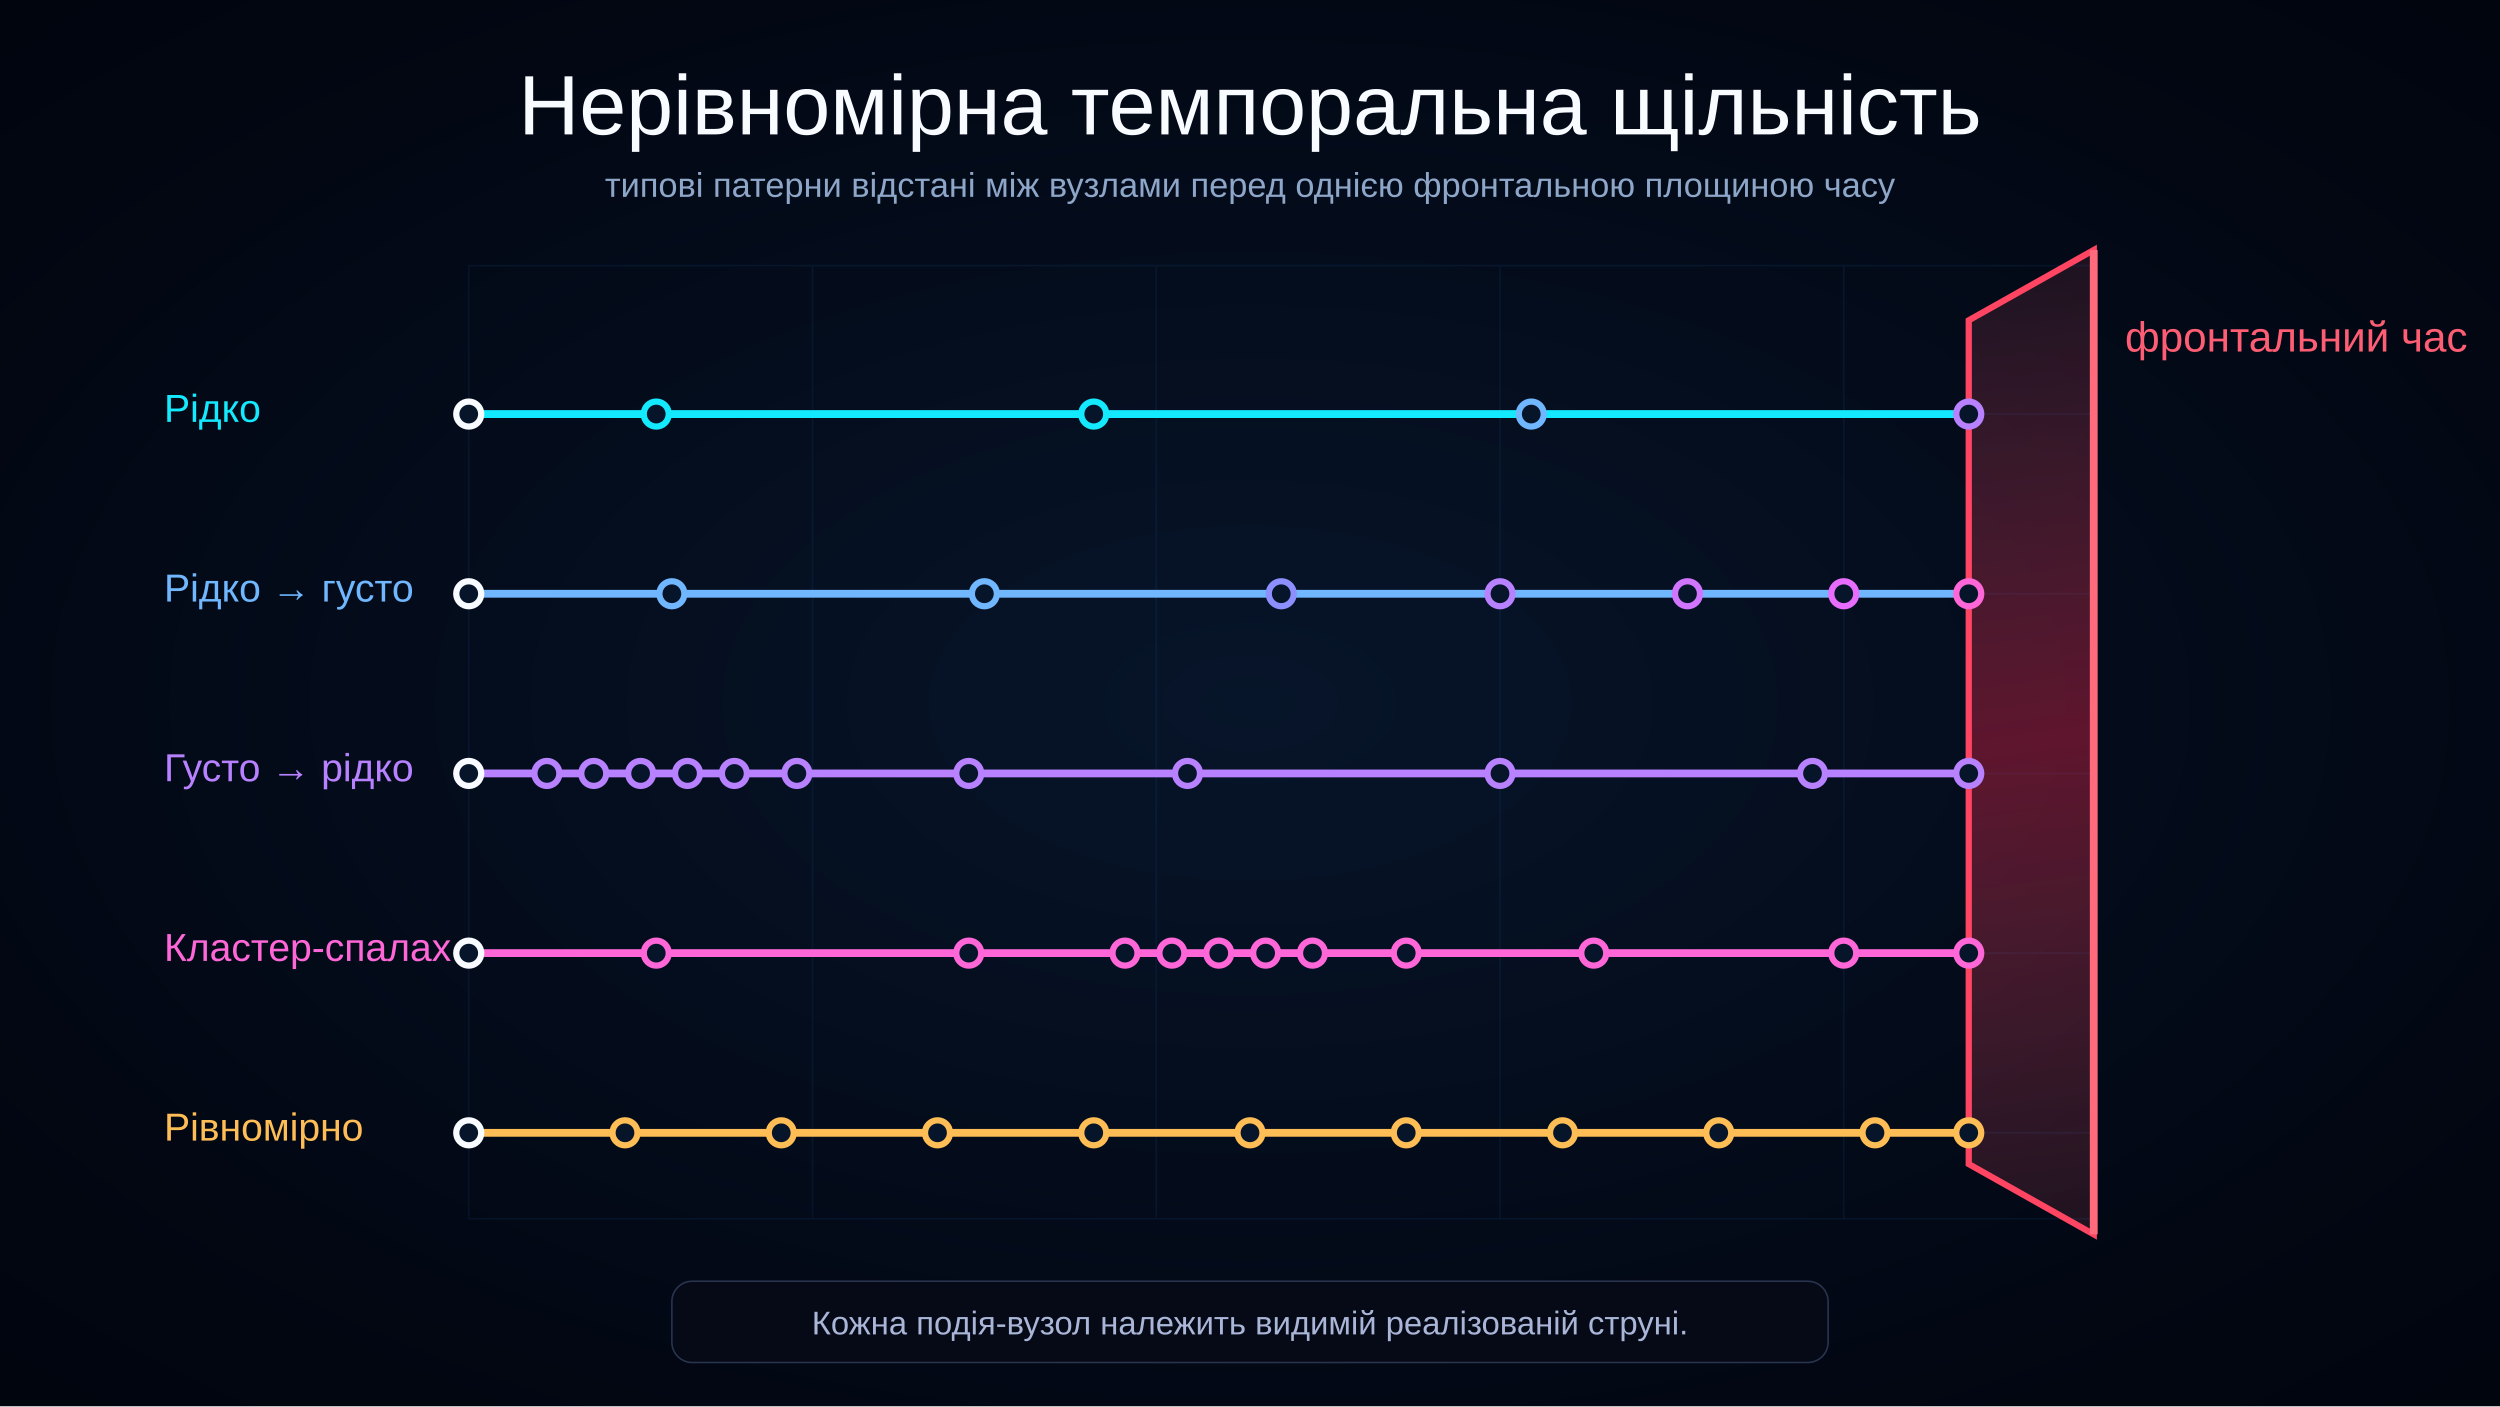
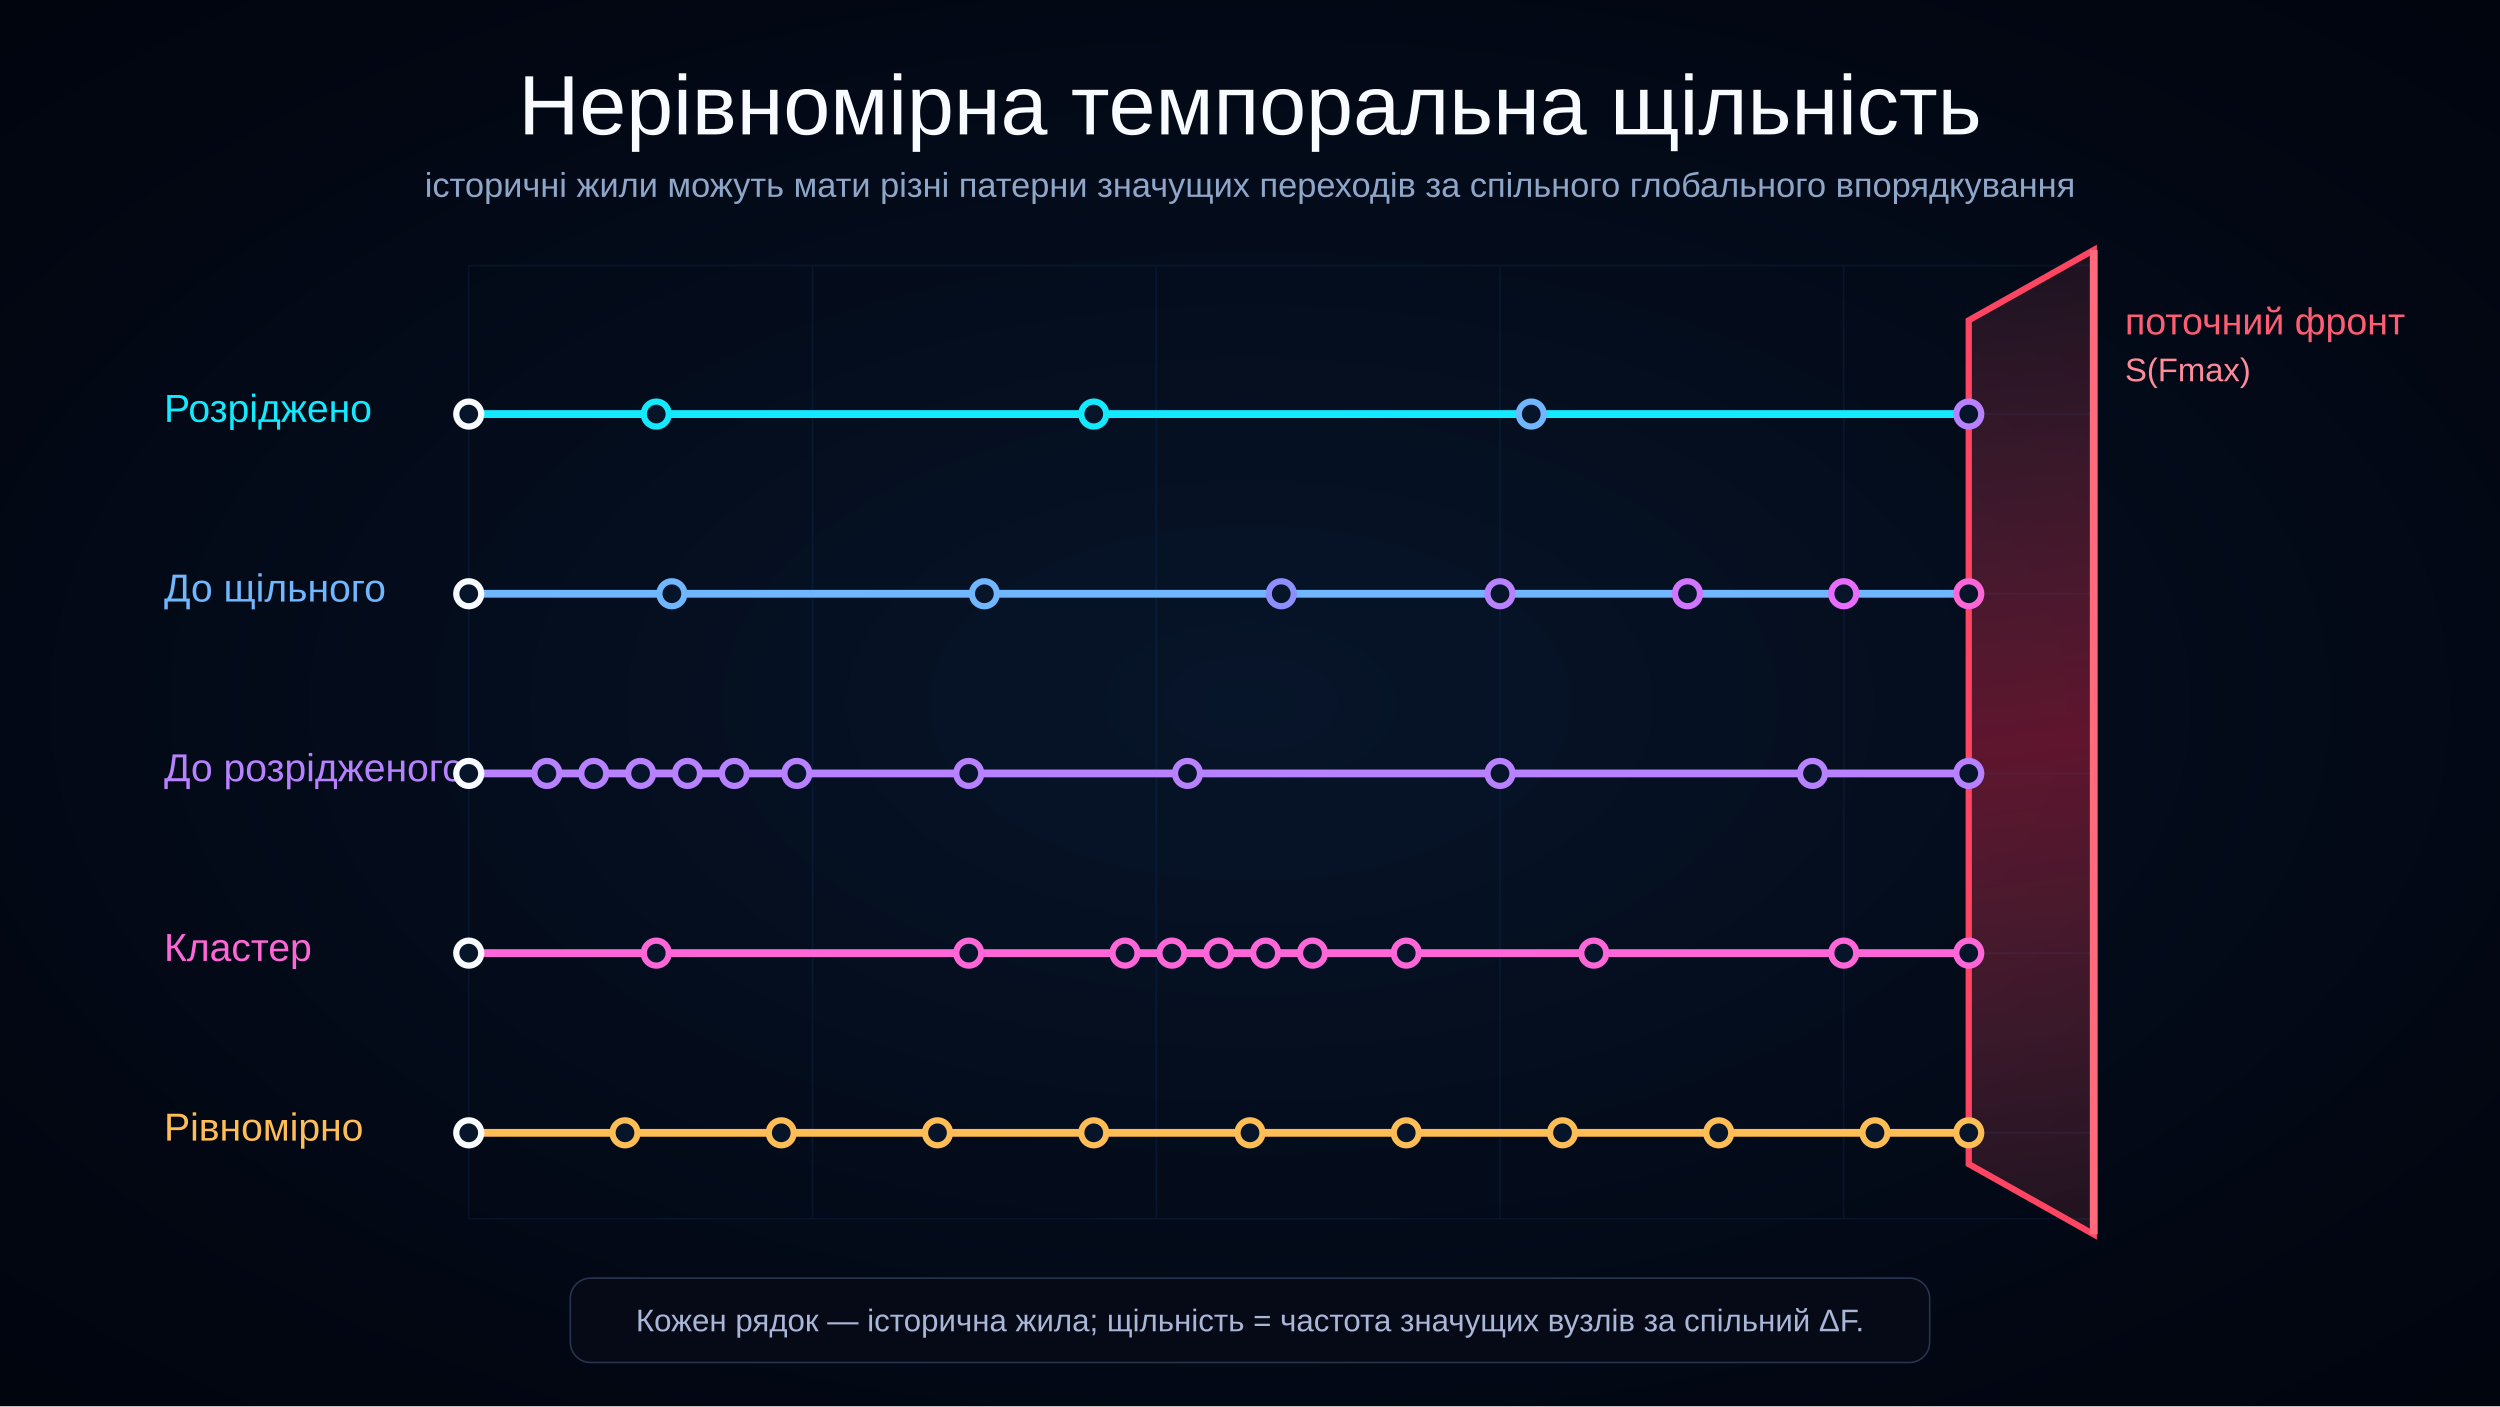
<svg xmlns="http://www.w3.org/2000/svg" viewBox="0 0 1600 900" role="img" aria-labelledby="title desc">
  <defs>
    <radialGradient id="bg" cx="50%" cy="50%" r="82%">
      <stop offset="0" stop-color="#07152a" />
      <stop offset="0.65" stop-color="#020713" />
      <stop offset="1" stop-color="#00030a" />
    </radialGradient>
    <linearGradient id="plane" x1="1260" y1="170" x2="1340" y2="780" gradientUnits="userSpaceOnUse">
      <stop offset="0" stop-color="#ff6076" stop-opacity="0.10" />
      <stop offset="0.5" stop-color="#ff244b" stop-opacity="0.36" />
      <stop offset="1" stop-color="#ff6076" stop-opacity="0.12" />
    </linearGradient>
  </defs>
  <rect width="1600" height="900" fill="url(#bg)" />
  <text x="800" y="86" fill="#f8fbff" font-family="Segoe UI, Arial, sans-serif" font-size="54" text-anchor="middle">Нерівномірна темпоральна щільність</text>
-   <text x="800" y="126" fill="#8ea6c8" font-family="Segoe UI, Arial, sans-serif" font-size="22" text-anchor="middle">типові патерни відстані між вузлами перед однією фронтальною площиною часу</text>
+   <text x="800" y="126" fill="#8ea6c8" font-family="Segoe UI, Arial, sans-serif" font-size="22" text-anchor="middle">історичні жили можуть мати різні патерни значущих переходів за спільного глобального впорядкування</text>
  <g opacity="0.12" stroke="#1a63bd" fill="none">
    <path d="M300 170 H1340 V780 H300 Z" />
    <path d="M300 265 H1340" />
    <path d="M300 380 H1340" />
    <path d="M300 495 H1340" />
    <path d="M300 610 H1340" />
    <path d="M300 725 H1340" />
    <path d="M520 170 V780" />
    <path d="M740 170 V780" />
    <path d="M960 170 V780" />
    <path d="M1180 170 V780" />
  </g>
  <polygon points="1260,205 1340,160 1340,790 1260,745" fill="url(#plane)" stroke="#ff4562" stroke-width="4" />
  <line x1="1340" y1="160" x2="1340" y2="790" stroke="#ff6b7d" stroke-width="5" />
-   <text x="1360" y="225" fill="#ff5d73" font-family="Segoe UI, Arial, sans-serif" font-size="27">фронтальний час</text>
+   <text x="1360" y="214" fill="#ff5d73" font-family="Segoe UI, Arial, sans-serif" font-size="24">поточний фронт</text>
+   <text x="1360" y="244" fill="#ff8b9a" font-family="Segoe UI, Arial, sans-serif" font-size="21">S(Fmax)</text>
  <g font-family="Segoe UI, Arial, sans-serif">
-     <text x="105" y="270" fill="#14eaff" font-size="25">Рідко</text>
-     <text x="105" y="385" fill="#70b7ff" font-size="25">Рідко → густо</text>
-     <text x="105" y="500" fill="#b781ff" font-size="25">Густо → рідко</text>
-     <text x="105" y="615" fill="#ff67d8" font-size="25">Кластер-спалах</text>
+     <text x="105" y="270" fill="#14eaff" font-size="25">Розріджено</text>
+     <text x="105" y="385" fill="#70b7ff" font-size="25">До щільного</text>
+     <text x="105" y="500" fill="#b781ff" font-size="25">До розрідженого</text>
+     <text x="105" y="615" fill="#ff67d8" font-size="25">Кластер</text>
    <text x="105" y="730" fill="#ffbd56" font-size="25">Рівномірно</text>
  </g>
  <g fill="none" stroke-linecap="round" stroke-width="5">
    <path d="M300 265 H1260" stroke="#14eaff" />
    <path d="M300 380 H1260" stroke="#70b7ff" />
    <path d="M300 495 H1260" stroke="#b781ff" />
    <path d="M300 610 H1260" stroke="#ff67d8" />
    <path d="M300 725 H1260" stroke="#ffbd56" />
  </g>
  <g fill="#07152a" stroke-width="4">
    <circle cx="300" cy="265" r="8" stroke="#f8fbff" />
    <circle cx="420" cy="265" r="8" stroke="#14eaff" />
    <circle cx="700" cy="265" r="8" stroke="#14eaff" />
    <circle cx="980" cy="265" r="8" stroke="#70b7ff" />
    <circle cx="1260" cy="265" r="8" stroke="#b781ff" />
    <circle cx="300" cy="380" r="8" stroke="#f8fbff" />
    <circle cx="430" cy="380" r="8" stroke="#70b7ff" />
    <circle cx="630" cy="380" r="8" stroke="#70b7ff" />
    <circle cx="820" cy="380" r="8" stroke="#8d8fff" />
    <circle cx="960" cy="380" r="8" stroke="#b781ff" />
    <circle cx="1080" cy="380" r="8" stroke="#d175ff" />
    <circle cx="1180" cy="380" r="8" stroke="#e86dff" />
    <circle cx="1260" cy="380" r="8" stroke="#ff67d8" />
    <circle cx="300" cy="495" r="8" stroke="#f8fbff" />
    <circle cx="350" cy="495" r="8" stroke="#b781ff" />
    <circle cx="380" cy="495" r="8" stroke="#b781ff" />
    <circle cx="410" cy="495" r="8" stroke="#b781ff" />
    <circle cx="440" cy="495" r="8" stroke="#b781ff" />
    <circle cx="470" cy="495" r="8" stroke="#b781ff" />
    <circle cx="510" cy="495" r="8" stroke="#b781ff" />
    <circle cx="620" cy="495" r="8" stroke="#b781ff" />
    <circle cx="760" cy="495" r="8" stroke="#b781ff" />
    <circle cx="960" cy="495" r="8" stroke="#b781ff" />
    <circle cx="1160" cy="495" r="8" stroke="#b781ff" />
    <circle cx="1260" cy="495" r="8" stroke="#b781ff" />
    <circle cx="300" cy="610" r="8" stroke="#f8fbff" />
    <circle cx="420" cy="610" r="8" stroke="#ff67d8" />
    <circle cx="620" cy="610" r="8" stroke="#ff67d8" />
    <circle cx="720" cy="610" r="8" stroke="#ff67d8" />
    <circle cx="750" cy="610" r="8" stroke="#ff67d8" />
    <circle cx="780" cy="610" r="8" stroke="#ff67d8" />
    <circle cx="810" cy="610" r="8" stroke="#ff67d8" />
    <circle cx="840" cy="610" r="8" stroke="#ff67d8" />
    <circle cx="900" cy="610" r="8" stroke="#ff67d8" />
    <circle cx="1020" cy="610" r="8" stroke="#ff67d8" />
    <circle cx="1180" cy="610" r="8" stroke="#ff67d8" />
    <circle cx="1260" cy="610" r="8" stroke="#ff67d8" />
    <circle cx="300" cy="725" r="8" stroke="#f8fbff" />
    <circle cx="400" cy="725" r="8" stroke="#ffbd56" />
    <circle cx="500" cy="725" r="8" stroke="#ffbd56" />
    <circle cx="600" cy="725" r="8" stroke="#ffbd56" />
    <circle cx="700" cy="725" r="8" stroke="#ffbd56" />
    <circle cx="800" cy="725" r="8" stroke="#ffbd56" />
    <circle cx="900" cy="725" r="8" stroke="#ffbd56" />
    <circle cx="1000" cy="725" r="8" stroke="#ffbd56" />
    <circle cx="1100" cy="725" r="8" stroke="#ffbd56" />
    <circle cx="1200" cy="725" r="8" stroke="#ffbd56" />
    <circle cx="1260" cy="725" r="8" stroke="#ffbd56" />
  </g>
-   <rect x="430" y="820" width="740" height="52" rx="13" fill="#050a16" stroke="#29354f" />
-   <text x="800" y="854" fill="#aab6d8" font-family="Segoe UI, Arial, sans-serif" font-size="21" text-anchor="middle">Кожна подія-вузол належить видимій реалізованій струні.</text>
+   <rect x="365" y="818" width="870" height="54" rx="13" fill="#050a16" stroke="#29354f" />
+   <text x="800" y="852" fill="#aab6d8" font-family="Segoe UI, Arial, sans-serif" font-size="20" text-anchor="middle">Кожен рядок — історична жила; щільність = частота значущих вузлів за спільний ΔF.</text>
</svg>
